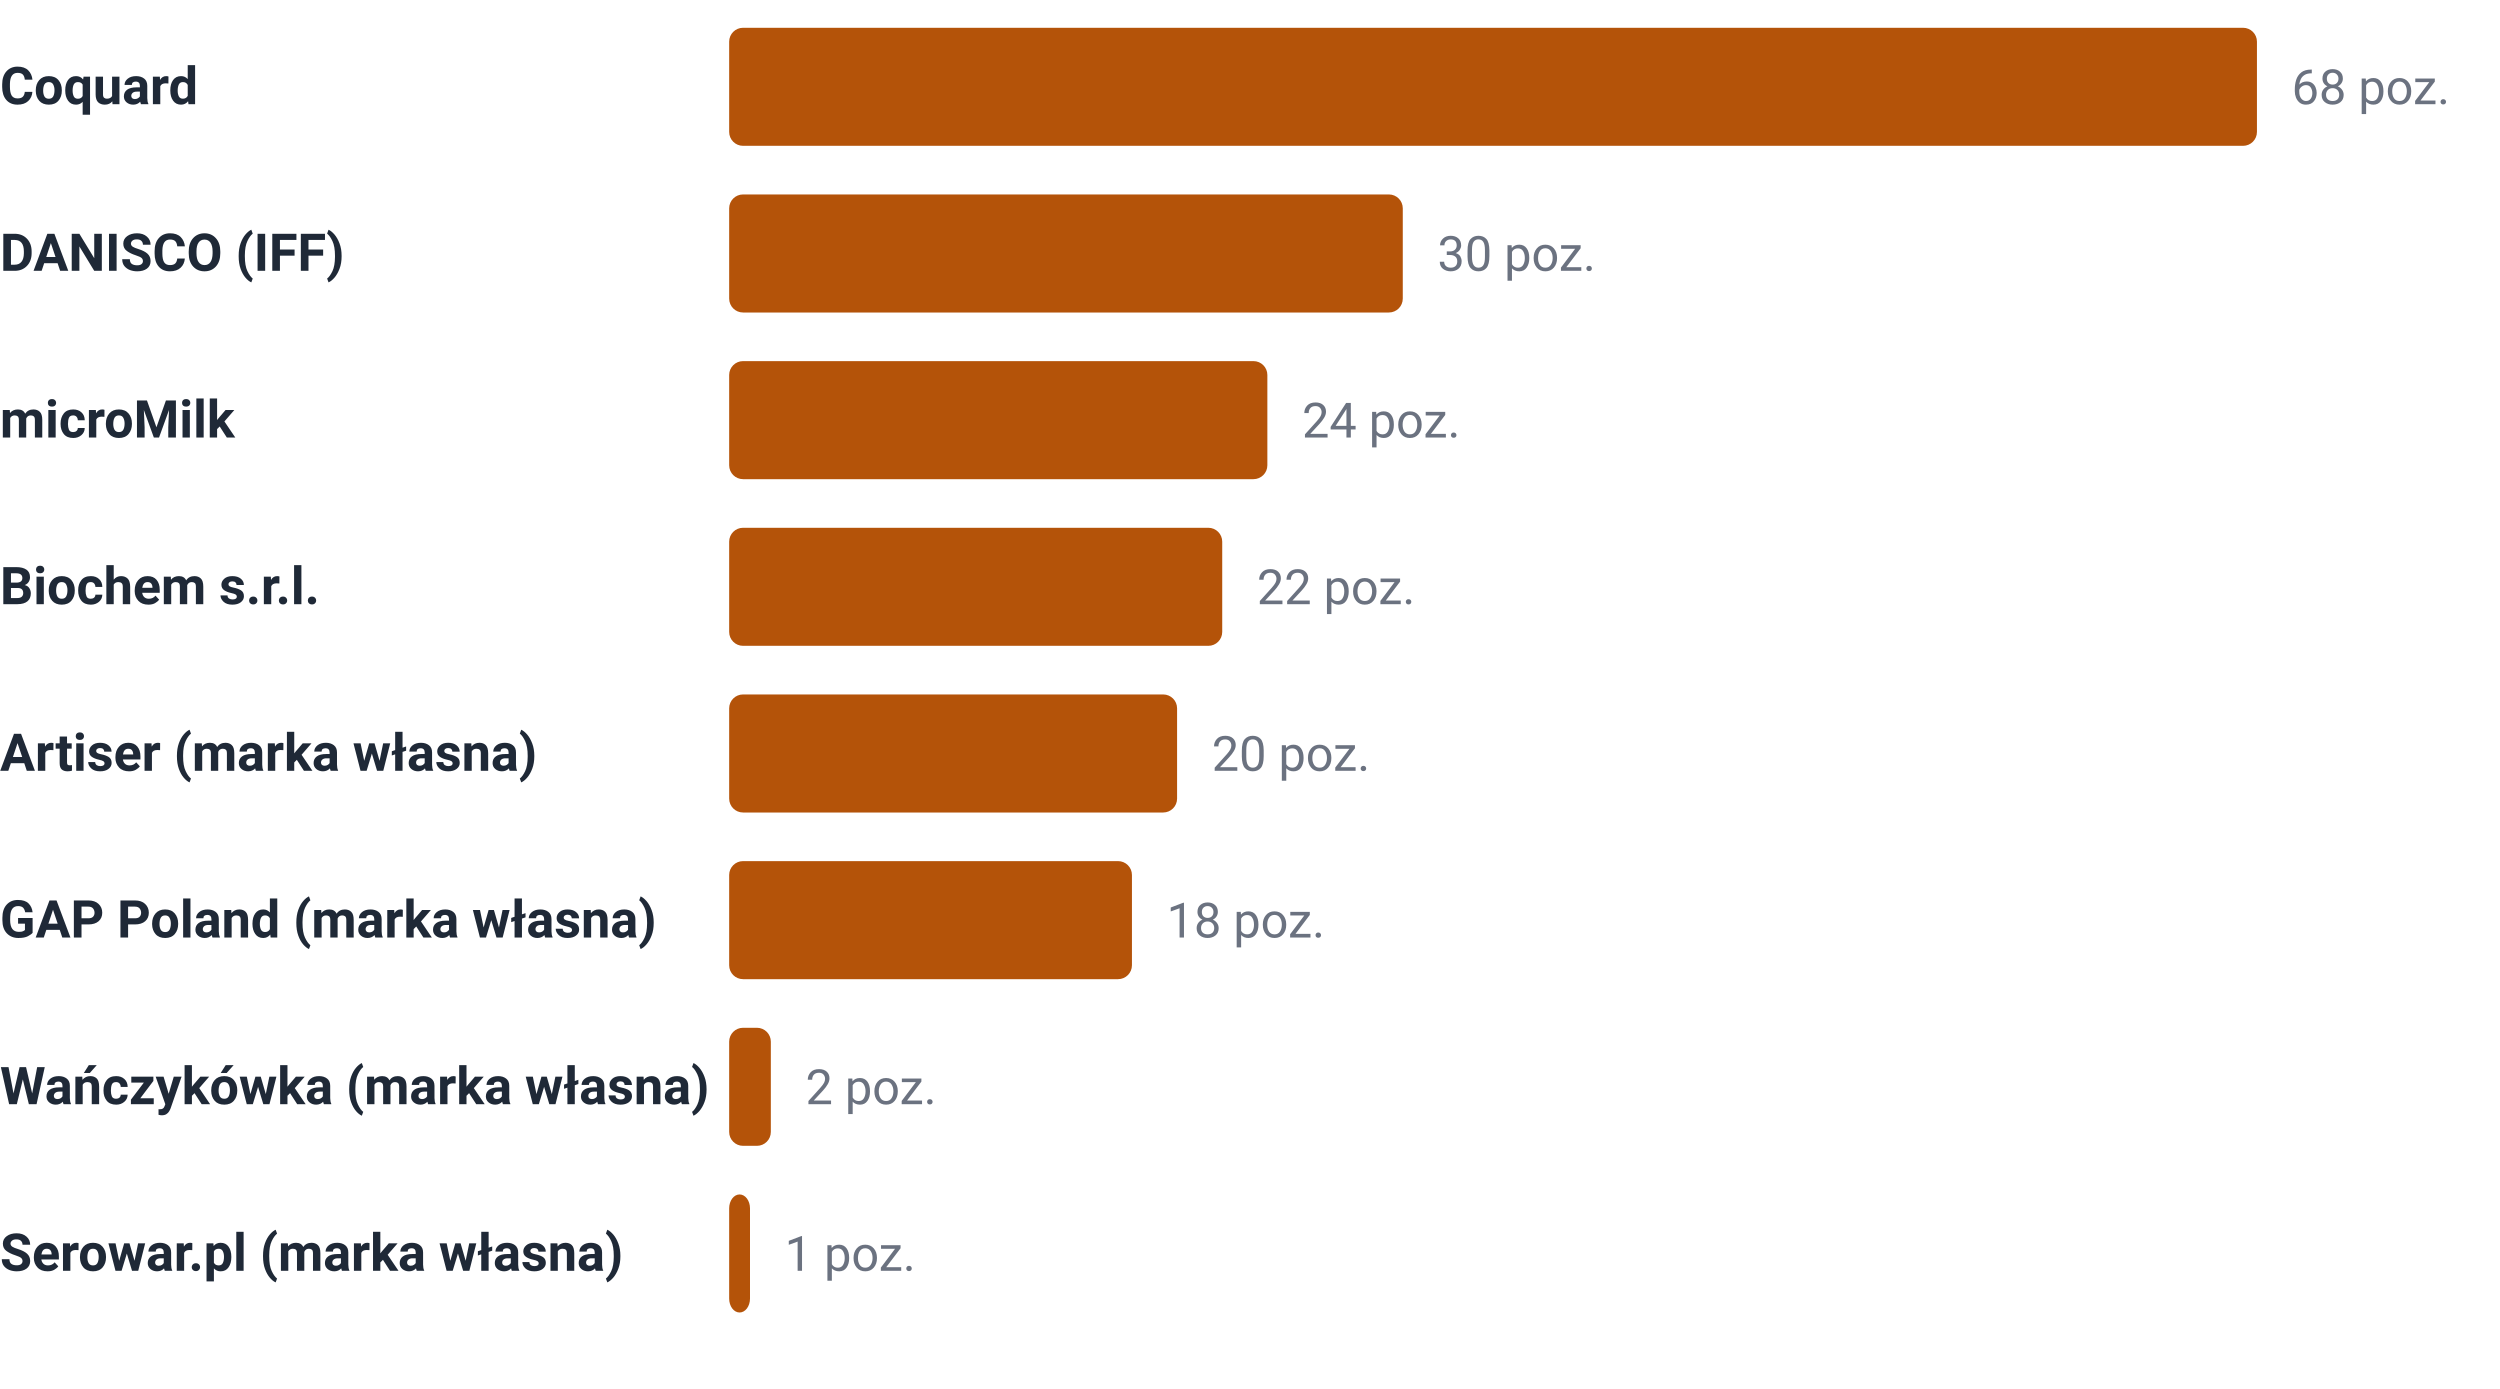
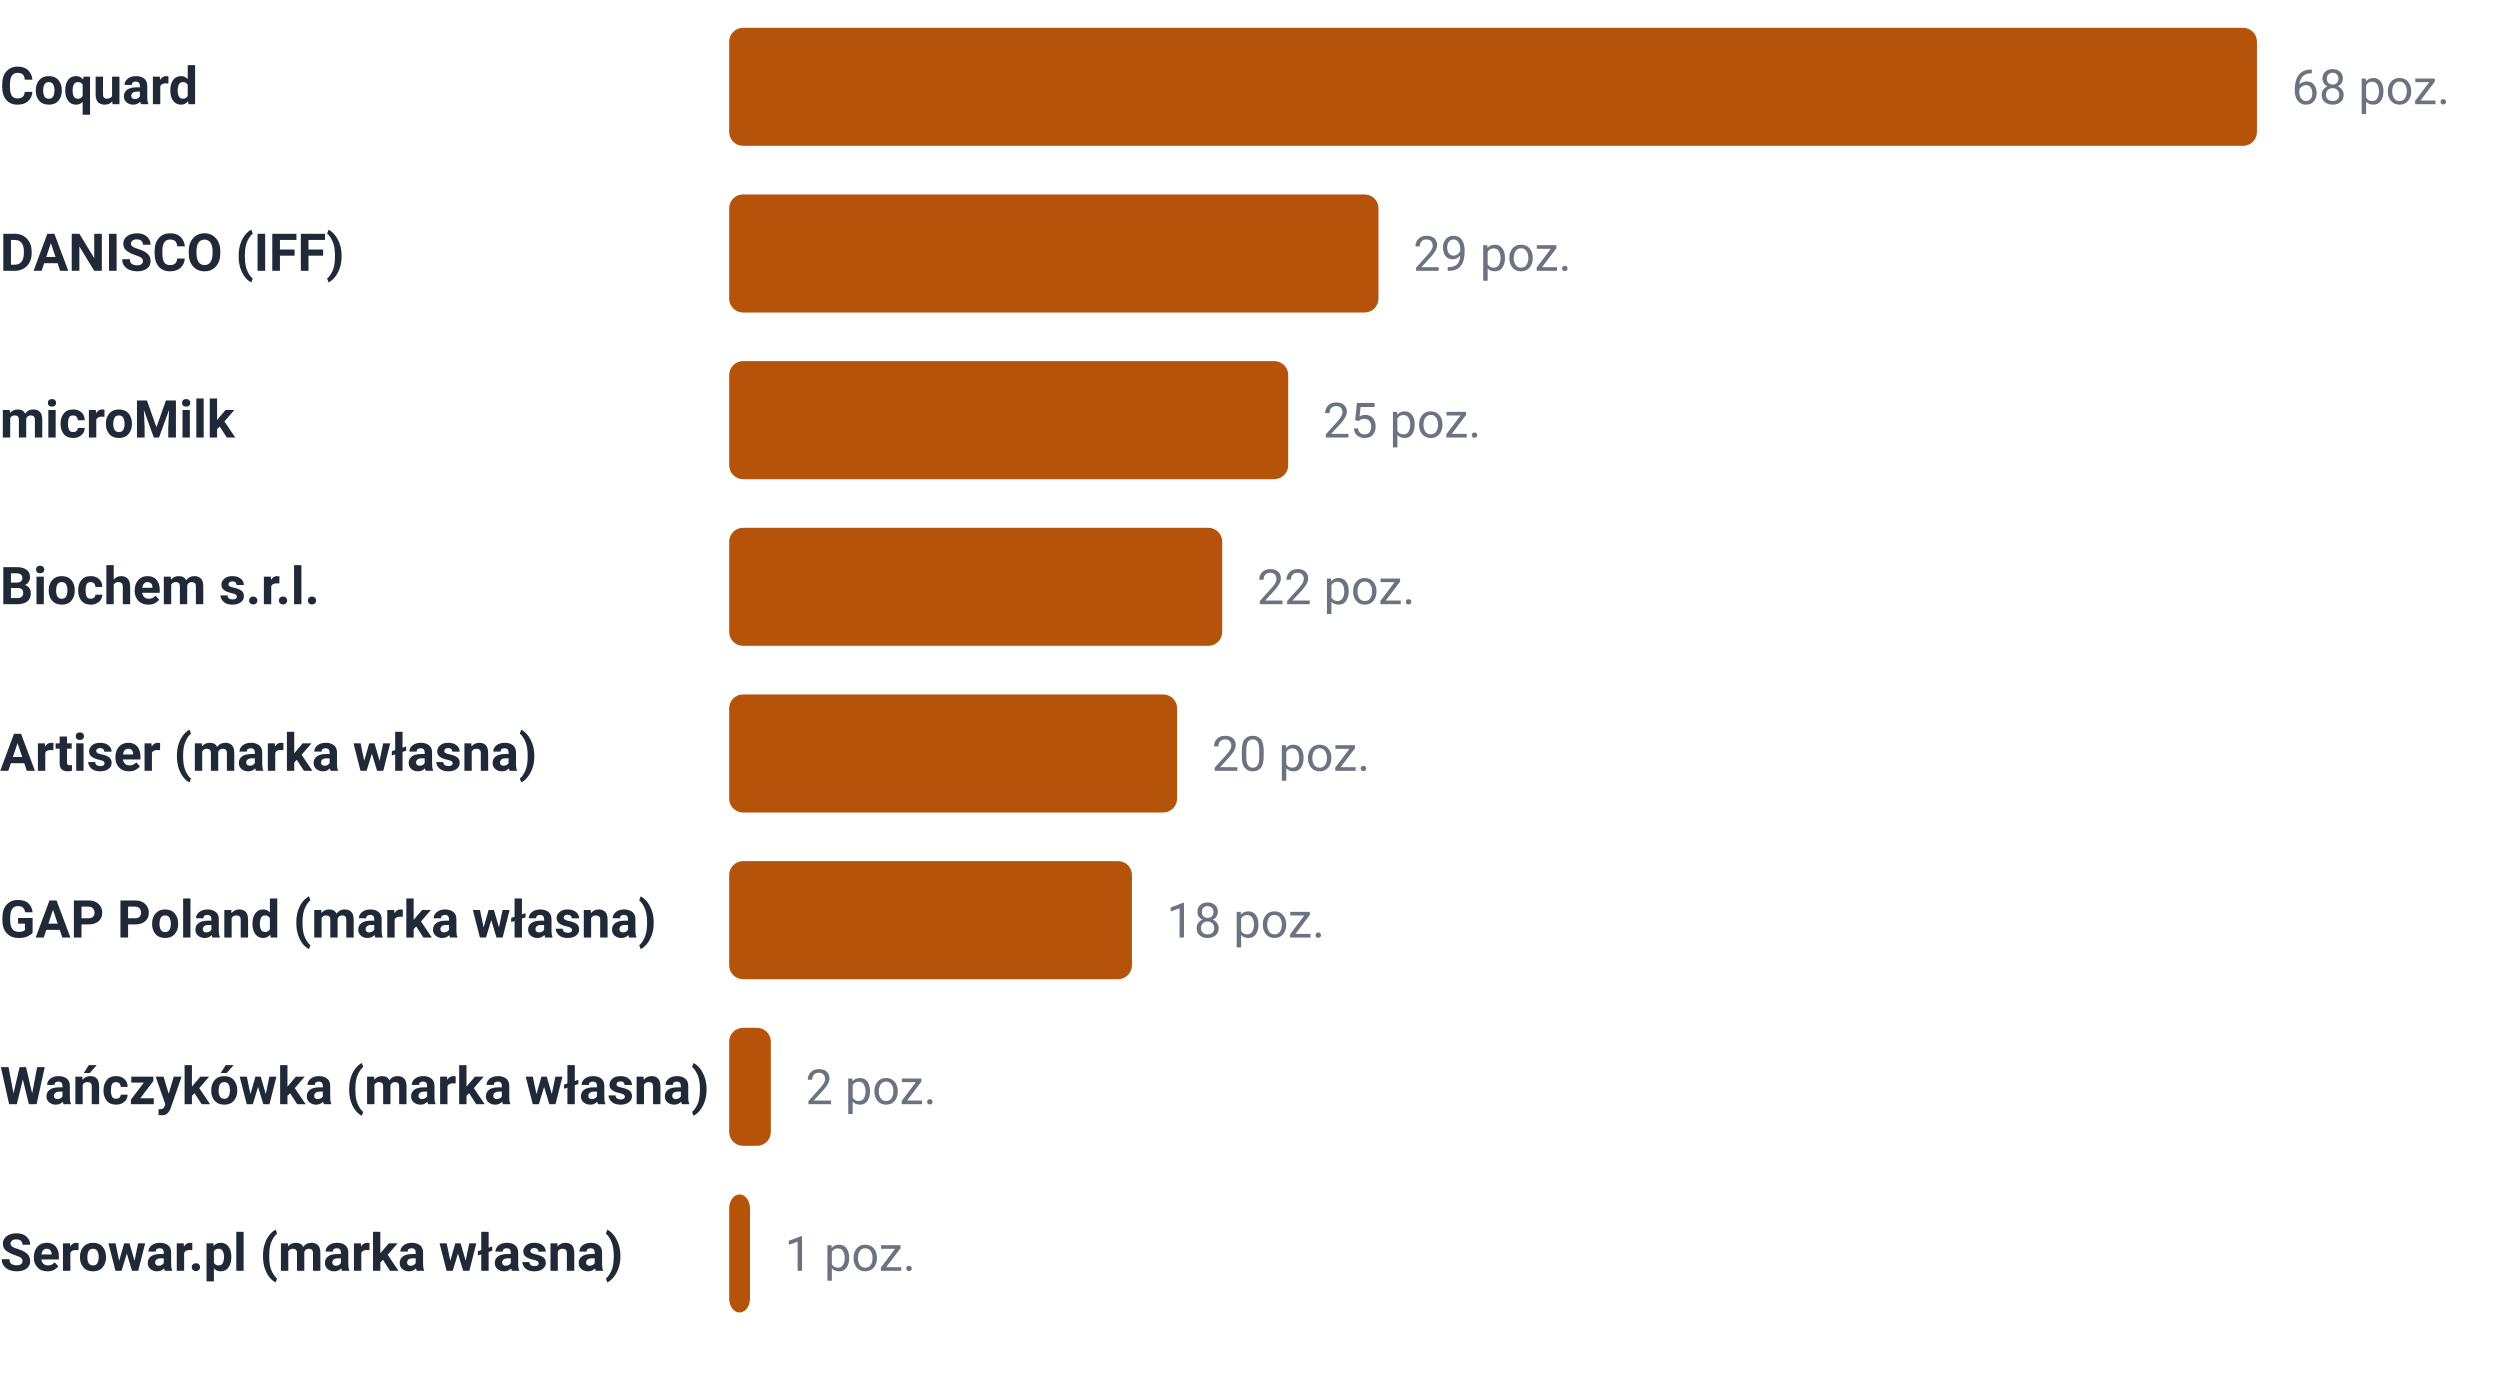
- <svg xmlns="http://www.w3.org/2000/svg" viewBox="0 0 720 400" width="100%" role="img" aria-label="Kto produkuje kultury sprzedawane w Polsce. Producenci deklarowani na stronach produktów, 185 pozycji z 188. Coquard: 68, DANISCO (IFF): 30, microMilk: 24, Biochem s.r.l.: 22, Artiser (marka własna): 20, GAP Poland (marka własna): 18, Wańczykówka (marka własna): 2, Serowar.pl (marka własna): 1." style="max-width:720px;height:auto">
+ <svg xmlns="http://www.w3.org/2000/svg" viewBox="0 0 720 400" width="100%" role="img" aria-label="Kto produkuje kultury sprzedawane w Polsce. Producenci deklarowani na stronach produktów, 185 pozycji z 188. Coquard: 68, DANISCO (IFF): 29, microMilk: 25, Biochem s.r.l.: 22, Artiser (marka własna): 20, GAP Poland (marka własna): 18, Wańczykówka (marka własna): 2, Serowar.pl (marka własna): 1." style="max-width:720px;height:auto">
  <style>.etyk{font:600 15px system-ui,-apple-system,Segoe UI,Roboto,sans-serif;fill:var(--ink,#1f2937)}.wart{font:14px system-ui,-apple-system,Segoe UI,Roboto,sans-serif;fill:var(--muted,#6b7280)}.slup{fill:var(--brand,#b45309)}</style>
  <text x="0" y="30" class="etyk">Coquard</text>
  <rect x="210" y="8" width="440" height="34" rx="4" class="slup" />
  <text x="660" y="30" class="wart">68 poz.</text>
  <text x="0" y="78" class="etyk">DANISCO (IFF)</text>
-   <rect x="210" y="56" width="194" height="34" rx="4" class="slup" />
-   <text x="414" y="78" class="wart">30 poz.</text>
+   <rect x="210" y="56" width="187" height="34" rx="4" class="slup" />
+   <text x="407" y="78" class="wart">29 poz.</text>
  <text x="0" y="126" class="etyk">microMilk</text>
-   <rect x="210" y="104" width="155" height="34" rx="4" class="slup" />
-   <text x="375" y="126" class="wart">24 poz.</text>
+   <rect x="210" y="104" width="161" height="34" rx="4" class="slup" />
+   <text x="381" y="126" class="wart">25 poz.</text>
  <text x="0" y="174" class="etyk">Biochem s.r.l.</text>
  <rect x="210" y="152" width="142" height="34" rx="4" class="slup" />
  <text x="362" y="174" class="wart">22 poz.</text>
  <text x="0" y="222" class="etyk">Artiser (marka własna)</text>
  <rect x="210" y="200" width="129" height="34" rx="4" class="slup" />
  <text x="349" y="222" class="wart">20 poz.</text>
  <text x="0" y="270" class="etyk">GAP Poland (marka własna)</text>
  <rect x="210" y="248" width="116" height="34" rx="4" class="slup" />
  <text x="336" y="270" class="wart">18 poz.</text>
  <text x="0" y="318" class="etyk">Wańczykówka (marka własna)</text>
  <rect x="210" y="296" width="12" height="34" rx="4" class="slup" />
  <text x="232" y="318" class="wart">2 poz.</text>
  <text x="0" y="366" class="etyk">Serowar.pl (marka własna)</text>
  <rect x="210" y="344" width="6" height="34" rx="4" class="slup" />
  <text x="226" y="366" class="wart">1 poz.</text>
</svg>
